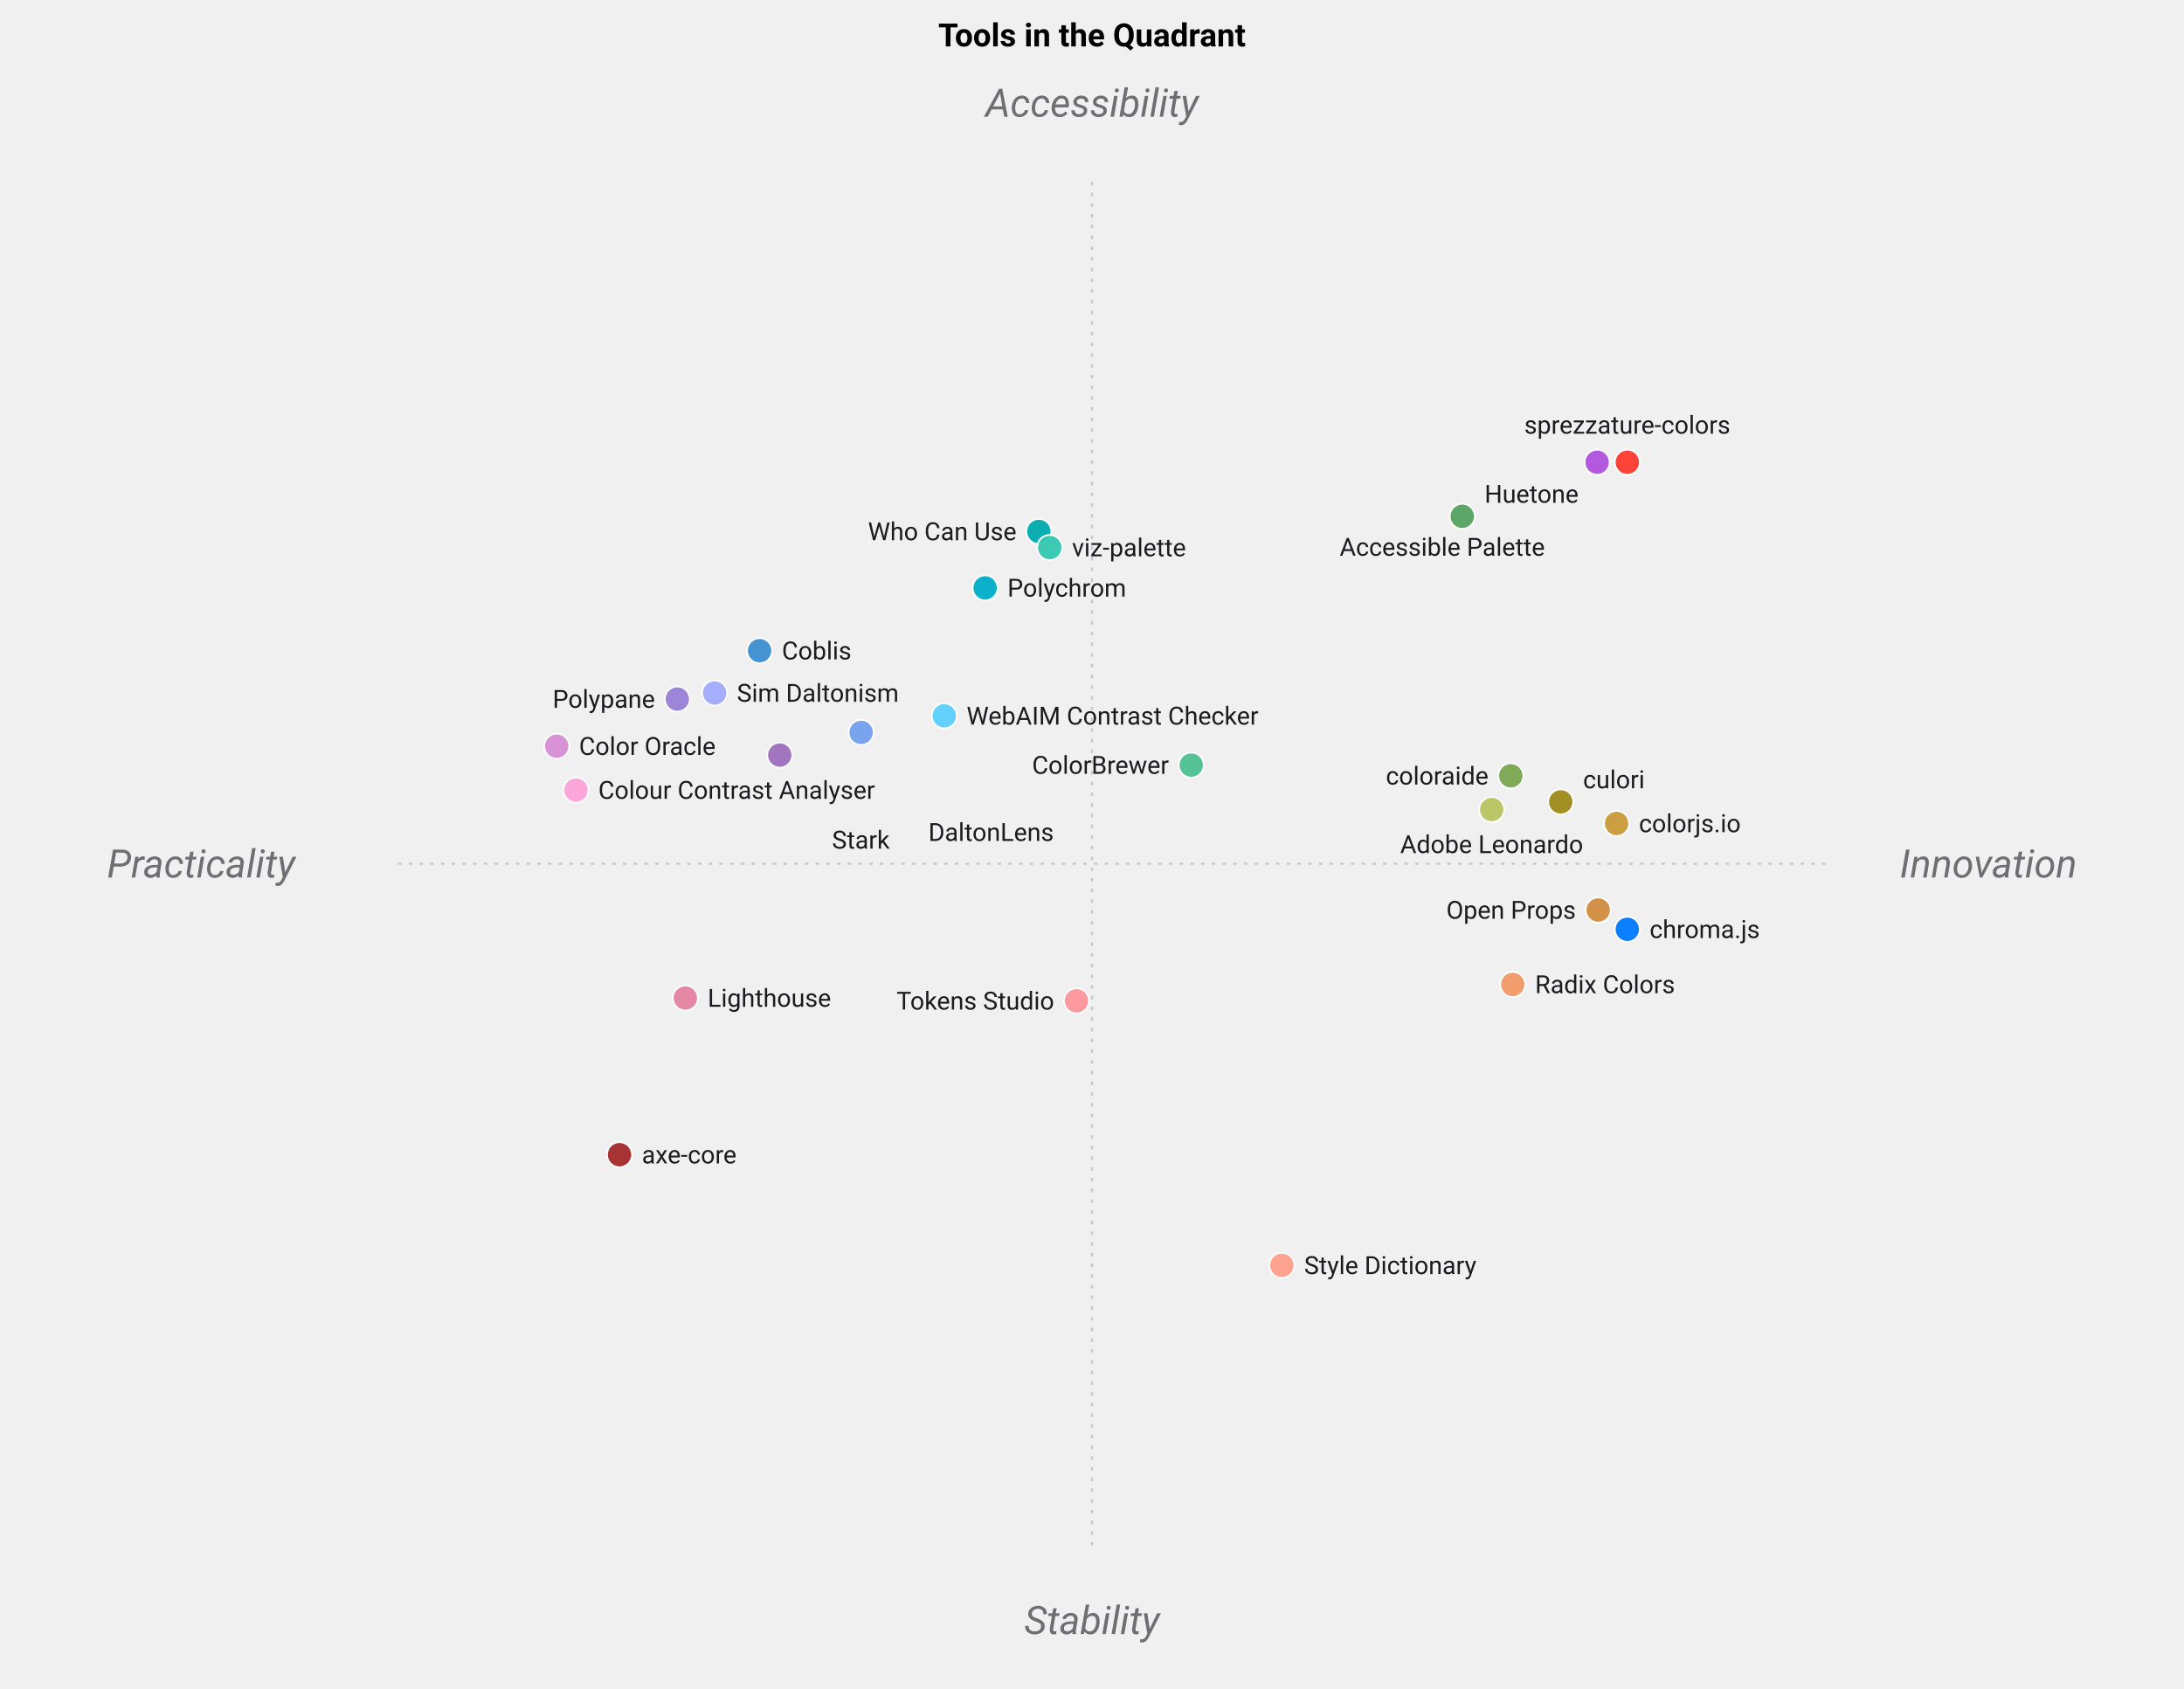
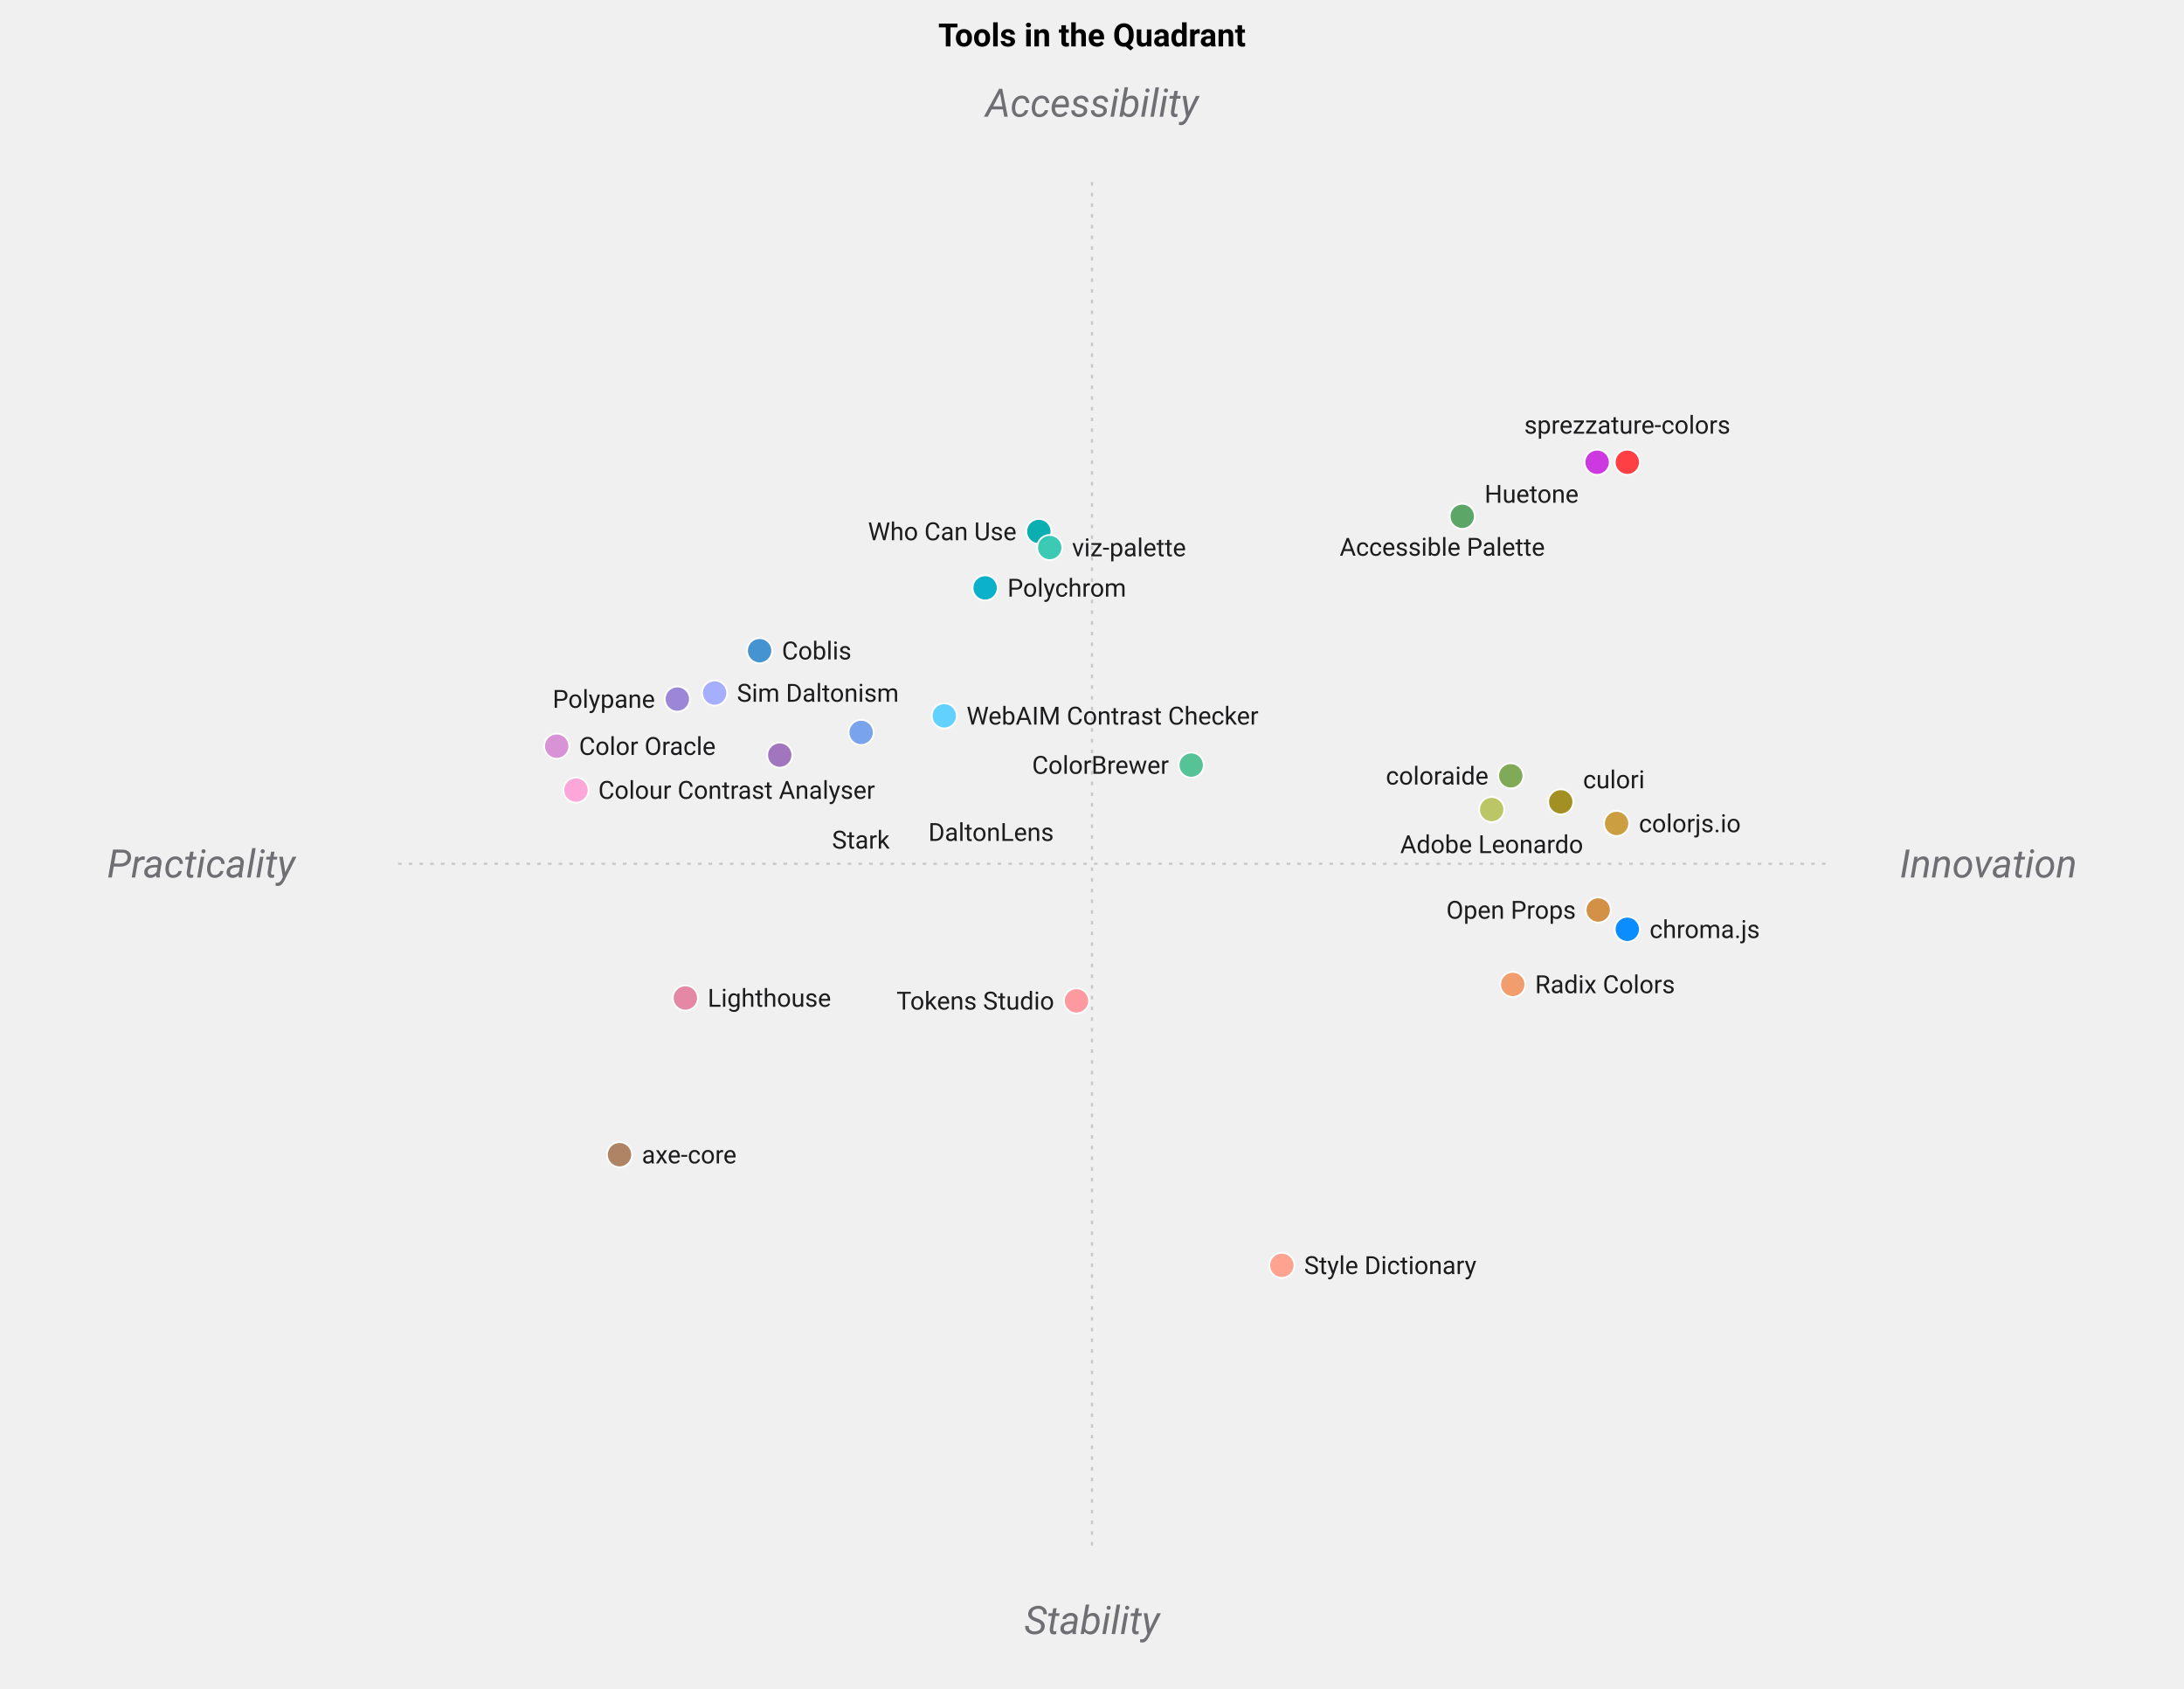
<svg xmlns="http://www.w3.org/2000/svg" width="1224" height="946" viewBox="0 0 1224 946" role="img" aria-labelledby="sp-title sp-desc" font-family="Roboto, -apple-system, Helvetica, Arial, sans-serif">
  <style>.sp-dot{cursor:pointer}.sp-dot:hover circle,.sp-dot:focus circle{stroke-width:2.4}.sp-dot:hover,.sp-dot:focus{filter:brightness(1.08);outline:none}</style>
  <line x1="223.1" y1="484.0" x2="1026.4" y2="484.0" stroke="#C7C7CC" stroke-width="1.2" stroke-dasharray="2,4" />
  <line x1="612.0" y1="866.0" x2="612.0" y2="102.0" stroke="#C7C7CC" stroke-width="1.2" stroke-dasharray="2,4" />
  <text data-pole="right" x="1164.0" y="491.7" font-size="22" font-style="italic" fill="#6E6E73" text-anchor="end">Innovation</text>
  <text data-pole="left" x="60.0" y="491.7" font-size="22" font-style="italic" fill="#6E6E73" text-anchor="start">Practicality</text>
  <text data-pole="top" x="612.0" y="65.4" font-size="22" font-style="italic" fill="#6E6E73" text-anchor="middle">Accessibility</text>
  <text data-pole="bottom" x="612.0" y="915.6" font-size="22" font-style="italic" fill="#6E6E73" text-anchor="middle">Stability</text>
  <g class="sp-dot" tabindex="0" role="img" aria-label="Tools: sprezzature-colors Contrast coverage: 3 Colour-vision-deficiency simulation: 4 Fix close to the original colour: 5 Design-token export: 2 Palette generation: 3 Local and offline: 5 Dependency-free install: 5 Fits continuous integration: 5 Usable without writing code: 2 Perceptual colour space: 4 Grounded in a published source: 5 Works on what is actually rendered: 3 Maturity and ecosystem: 1 Commercial backing and support: 1">
-     <circle cx="912.0" cy="259.0" r="7.05" fill="#FF3B30" stroke="white" stroke-width="1" opacity="0.95" />
+     <circle cx="912.0" cy="259.0" r="7.05" fill="#FF383C" stroke="white" stroke-width="1" opacity="0.95" />
  </g>
  <text x="912.0" y="243.0" font-size="14" fill="#1C1C1E" text-anchor="middle">sprezzature-colors</text>
  <g class="sp-dot" tabindex="0" role="img" aria-label="Tools: WebAIM Contrast Checker Contrast coverage: 4 Colour-vision-deficiency simulation: 1 Fix close to the original colour: 3 Design-token export: 1 Palette generation: 1 Local and offline: 2 Dependency-free install: 5 Fits continuous integration: 1 Usable without writing code: 5 Perceptual colour space: 2 Grounded in a published source: 5 Works on what is actually rendered: 1 Maturity and ecosystem: 5 Commercial backing and support: 4">
    <circle cx="529.2" cy="401.1" r="7.05" fill="#5CD0FF" stroke="white" stroke-width="1" opacity="0.95" />
  </g>
  <text x="541.7" y="406.0" font-size="14" fill="#1C1C1E" text-anchor="start">WebAIM Contrast Checker</text>
  <g class="sp-dot" tabindex="0" role="img" aria-label="Tools: Colour Contrast Analyser Contrast coverage: 5 Colour-vision-deficiency simulation: 3 Fix close to the original colour: 3 Design-token export: 1 Palette generation: 1 Local and offline: 5 Dependency-free install: 3 Fits continuous integration: 1 Usable without writing code: 5 Perceptual colour space: 2 Grounded in a published source: 5 Works on what is actually rendered: 5 Maturity and ecosystem: 5 Commercial backing and support: 4">
    <circle cx="322.8" cy="442.7" r="7.05" fill="#FDA3D9" stroke="white" stroke-width="1" opacity="0.95" />
  </g>
  <text x="335.3" y="447.6" font-size="14" fill="#1C1C1E" text-anchor="start">Colour Contrast Analyser</text>
  <g class="sp-dot" tabindex="0" role="img" aria-label="Tools: axe-core Contrast coverage: 4 Colour-vision-deficiency simulation: 1 Fix close to the original colour: 1 Design-token export: 1 Palette generation: 1 Local and offline: 4 Dependency-free install: 2 Fits continuous integration: 5 Usable without writing code: 2 Perceptual colour space: 1 Grounded in a published source: 5 Works on what is actually rendered: 5 Maturity and ecosystem: 5 Commercial backing and support: 5">
-     <circle cx="347.2" cy="647.0" r="7.05" fill="#A52A2A" stroke="white" stroke-width="1" opacity="0.95" />
+     <circle cx="347.2" cy="647.0" r="7.05" fill="#AC7F5E" stroke="white" stroke-width="1" opacity="0.95" />
  </g>
  <text x="359.7" y="651.9" font-size="14" fill="#1C1C1E" text-anchor="start">axe-core</text>
  <g class="sp-dot" tabindex="0" role="img" aria-label="Tools: Lighthouse Contrast coverage: 3 Colour-vision-deficiency simulation: 1 Fix close to the original colour: 1 Design-token export: 1 Palette generation: 1 Local and offline: 4 Dependency-free install: 4 Fits continuous integration: 4 Usable without writing code: 4 Perceptual colour space: 1 Grounded in a published source: 5 Works on what is actually rendered: 5 Maturity and ecosystem: 5 Commercial backing and support: 4">
    <circle cx="384.1" cy="559.2" r="7.05" fill="#E583A3" stroke="white" stroke-width="1" opacity="0.95" />
  </g>
  <text x="396.6" y="564.1" font-size="14" fill="#1C1C1E" text-anchor="start">Lighthouse</text>
  <g class="sp-dot" tabindex="0" role="img" aria-label="Tools: Polypane Contrast coverage: 5 Colour-vision-deficiency simulation: 4 Fix close to the original colour: 3 Design-token export: 1 Palette generation: 2 Local and offline: 3 Dependency-free install: 3 Fits continuous integration: 2 Usable without writing code: 5 Perceptual colour space: 3 Grounded in a published source: 4 Works on what is actually rendered: 5 Maturity and ecosystem: 4 Commercial backing and support: 4">
    <circle cx="379.6" cy="391.7" r="7.05" fill="#9781D6" stroke="white" stroke-width="1" opacity="0.95" />
  </g>
  <text x="367.1" y="396.6" font-size="14" fill="#1C1C1E" text-anchor="end">Polypane</text>
  <g class="sp-dot" tabindex="0" role="img" aria-label="Tools: Stark Contrast coverage: 4 Colour-vision-deficiency simulation: 4 Fix close to the original colour: 4 Design-token export: 2 Palette generation: 3 Local and offline: 2 Dependency-free install: 3 Fits continuous integration: 2 Usable without writing code: 5 Perceptual colour space: 3 Grounded in a published source: 4 Works on what is actually rendered: 4 Maturity and ecosystem: 5 Commercial backing and support: 5">
    <circle cx="437.0" cy="423.1" r="7.05" fill="#9E6FBD" stroke="white" stroke-width="1" opacity="0.95" />
  </g>
  <text x="466.3" y="475.5" font-size="14" fill="#1C1C1E" text-anchor="start">Stark</text>
  <g class="sp-dot" tabindex="0" role="img" aria-label="Tools: Polychrom Contrast coverage: 4 Colour-vision-deficiency simulation: 1 Fix close to the original colour: 2 Design-token export: 1 Palette generation: 1 Local and offline: 2 Dependency-free install: 4 Fits continuous integration: 1 Usable without writing code: 5 Perceptual colour space: 5 Grounded in a published source: 4 Works on what is actually rendered: 4 Maturity and ecosystem: 3 Commercial backing and support: 2">
    <circle cx="552.1" cy="329.4" r="7.05" fill="#00AEC8" stroke="white" stroke-width="1" opacity="0.95" />
  </g>
  <text x="564.6" y="334.3" font-size="14" fill="#1C1C1E" text-anchor="start">Polychrom</text>
  <g class="sp-dot" tabindex="0" role="img" aria-label="Tools: Who Can Use Contrast coverage: 4 Colour-vision-deficiency simulation: 3 Fix close to the original colour: 2 Design-token export: 1 Palette generation: 1 Local and offline: 2 Dependency-free install: 5 Fits continuous integration: 1 Usable without writing code: 5 Perceptual colour space: 2 Grounded in a published source: 4 Works on what is actually rendered: 1 Maturity and ecosystem: 3 Commercial backing and support: 1">
    <circle cx="582.2" cy="297.8" r="7.05" fill="#00ABAE" stroke="white" stroke-width="1" opacity="0.95" />
  </g>
  <text x="569.7" y="302.7" font-size="14" fill="#1C1C1E" text-anchor="end">Who Can Use</text>
  <g class="sp-dot" tabindex="0" role="img" aria-label="Tools: Color Oracle Contrast coverage: 1 Colour-vision-deficiency simulation: 5 Fix close to the original colour: 1 Design-token export: 1 Palette generation: 1 Local and offline: 5 Dependency-free install: 3 Fits continuous integration: 1 Usable without writing code: 5 Perceptual colour space: 2 Grounded in a published source: 5 Works on what is actually rendered: 5 Maturity and ecosystem: 4 Commercial backing and support: 2">
    <circle cx="312.0" cy="418.1" r="7.05" fill="#D68FD5" stroke="white" stroke-width="1" opacity="0.95" />
  </g>
  <text x="324.5" y="423.0" font-size="14" fill="#1C1C1E" text-anchor="start">Color Oracle</text>
  <g class="sp-dot" tabindex="0" role="img" aria-label="Tools: Coblis Contrast coverage: 1 Colour-vision-deficiency simulation: 4 Fix close to the original colour: 1 Design-token export: 1 Palette generation: 1 Local and offline: 1 Dependency-free install: 5 Fits continuous integration: 1 Usable without writing code: 5 Perceptual colour space: 1 Grounded in a published source: 2 Works on what is actually rendered: 3 Maturity and ecosystem: 4 Commercial backing and support: 2">
    <circle cx="425.7" cy="364.6" r="7.05" fill="#3D8FCF" stroke="white" stroke-width="1" opacity="0.95" />
  </g>
  <text x="438.2" y="369.5" font-size="14" fill="#1C1C1E" text-anchor="start">Coblis</text>
  <g class="sp-dot" tabindex="0" role="img" aria-label="Tools: Sim Daltonism Contrast coverage: 1 Colour-vision-deficiency simulation: 4 Fix close to the original colour: 1 Design-token export: 1 Palette generation: 1 Local and offline: 5 Dependency-free install: 4 Fits continuous integration: 1 Usable without writing code: 5 Perceptual colour space: 1 Grounded in a published source: 2 Works on what is actually rendered: 5 Maturity and ecosystem: 3 Commercial backing and support: 1">
    <circle cx="400.5" cy="388.3" r="7.05" fill="#A3ACFF" stroke="white" stroke-width="1" opacity="0.95" />
  </g>
  <text x="413.0" y="393.2" font-size="14" fill="#1C1C1E" text-anchor="start">Sim Daltonism</text>
  <g class="sp-dot" tabindex="0" role="img" aria-label="Tools: DaltonLens Contrast coverage: 1 Colour-vision-deficiency simulation: 5 Fix close to the original colour: 2 Design-token export: 1 Palette generation: 1 Local and offline: 5 Dependency-free install: 3 Fits continuous integration: 3 Usable without writing code: 3 Perceptual colour space: 3 Grounded in a published source: 5 Works on what is actually rendered: 4 Maturity and ecosystem: 3 Commercial backing and support: 1">
    <circle cx="482.6" cy="410.4" r="7.05" fill="#749FEE" stroke="white" stroke-width="1" opacity="0.95" />
  </g>
  <text x="520.3" y="471.2" font-size="14" fill="#1C1C1E" text-anchor="start">DaltonLens</text>
  <g class="sp-dot" tabindex="0" role="img" aria-label="Tools: Adobe Leonardo Contrast coverage: 4 Colour-vision-deficiency simulation: 1 Fix close to the original colour: 3 Design-token export: 3 Palette generation: 5 Local and offline: 3 Dependency-free install: 3 Fits continuous integration: 3 Usable without writing code: 4 Perceptual colour space: 5 Grounded in a published source: 4 Works on what is actually rendered: 1 Maturity and ecosystem: 4 Commercial backing and support: 3">
    <circle cx="836.0" cy="453.6" r="7.05" fill="#B9C461" stroke="white" stroke-width="1" opacity="0.95" />
  </g>
  <text x="836.0" y="478.0" font-size="14" fill="#1C1C1E" text-anchor="middle">Adobe Leonardo</text>
  <g class="sp-dot" tabindex="0" role="img" aria-label="Tools: Huetone Contrast coverage: 4 Colour-vision-deficiency simulation: 3 Fix close to the original colour: 3 Design-token export: 2 Palette generation: 5 Local and offline: 3 Dependency-free install: 4 Fits continuous integration: 1 Usable without writing code: 5 Perceptual colour space: 5 Grounded in a published source: 4 Works on what is actually rendered: 1 Maturity and ecosystem: 3 Commercial backing and support: 1">
    <circle cx="819.5" cy="289.3" r="7.05" fill="#55A361" stroke="white" stroke-width="1" opacity="0.95" />
  </g>
  <text x="832.0" y="281.7" font-size="14" fill="#1C1C1E" text-anchor="start">Huetone</text>
  <g class="sp-dot" tabindex="0" role="img" aria-label="Tools: Accessible Palette Contrast coverage: 4 Colour-vision-deficiency simulation: 1 Fix close to the original colour: 3 Design-token export: 2 Palette generation: 5 Local and offline: 2 Dependency-free install: 5 Fits continuous integration: 1 Usable without writing code: 5 Perceptual colour space: 5 Grounded in a published source: 4 Works on what is actually rendered: 1 Maturity and ecosystem: 2 Commercial backing and support: 1">
-     <circle cx="895.1" cy="259.0" r="7.05" fill="#AF52DE" stroke="white" stroke-width="1" opacity="0.95" />
+     <circle cx="895.1" cy="259.0" r="7.05" fill="#CB30E0" stroke="white" stroke-width="1" opacity="0.95" />
  </g>
  <text x="865.8" y="311.4" font-size="14" fill="#1C1C1E" text-anchor="end">Accessible Palette</text>
  <g class="sp-dot" tabindex="0" role="img" aria-label="Tools: Radix Colors Contrast coverage: 3 Colour-vision-deficiency simulation: 1 Fix close to the original colour: 1 Design-token export: 4 Palette generation: 4 Local and offline: 5 Dependency-free install: 4 Fits continuous integration: 2 Usable without writing code: 3 Perceptual colour space: 4 Grounded in a published source: 3 Works on what is actually rendered: 1 Maturity and ecosystem: 5 Commercial backing and support: 3">
    <circle cx="847.8" cy="551.6" r="7.05" fill="#F29968" stroke="white" stroke-width="1" opacity="0.95" />
  </g>
  <text x="860.3" y="556.5" font-size="14" fill="#1C1C1E" text-anchor="start">Radix Colors</text>
  <g class="sp-dot" tabindex="0" role="img" aria-label="Tools: Open Props Contrast coverage: 2 Colour-vision-deficiency simulation: 1 Fix close to the original colour: 1 Design-token export: 4 Palette generation: 4 Local and offline: 5 Dependency-free install: 5 Fits continuous integration: 2 Usable without writing code: 3 Perceptual colour space: 3 Grounded in a published source: 2 Works on what is actually rendered: 1 Maturity and ecosystem: 4 Commercial backing and support: 2">
    <circle cx="895.7" cy="509.9" r="7.05" fill="#D28C3F" stroke="white" stroke-width="1" opacity="0.95" />
  </g>
  <text x="883.2" y="514.8" font-size="14" fill="#1C1C1E" text-anchor="end">Open Props</text>
  <g class="sp-dot" tabindex="0" role="img" aria-label="Tools: Style Dictionary Contrast coverage: 1 Colour-vision-deficiency simulation: 1 Fix close to the original colour: 1 Design-token export: 5 Palette generation: 1 Local and offline: 5 Dependency-free install: 3 Fits continuous integration: 5 Usable without writing code: 1 Perceptual colour space: 1 Grounded in a published source: 3 Works on what is actually rendered: 1 Maturity and ecosystem: 5 Commercial backing and support: 3">
    <circle cx="718.4" cy="709.0" r="7.05" fill="#FF9F8A" stroke="white" stroke-width="1" opacity="0.95" />
  </g>
  <text x="730.9" y="713.9" font-size="14" fill="#1C1C1E" text-anchor="start">Style Dictionary</text>
  <g class="sp-dot" tabindex="0" role="img" aria-label="Tools: Tokens Studio Contrast coverage: 2 Colour-vision-deficiency simulation: 1 Fix close to the original colour: 1 Design-token export: 5 Palette generation: 3 Local and offline: 2 Dependency-free install: 3 Fits continuous integration: 3 Usable without writing code: 5 Perceptual colour space: 2 Grounded in a published source: 3 Works on what is actually rendered: 3 Maturity and ecosystem: 4 Commercial backing and support: 4">
    <circle cx="603.3" cy="560.8" r="7.05" fill="#FD969C" stroke="white" stroke-width="1" opacity="0.95" />
  </g>
  <text x="590.8" y="565.7" font-size="14" fill="#1C1C1E" text-anchor="end">Tokens Studio</text>
  <g class="sp-dot" tabindex="0" role="img" aria-label="Tools: chroma.js Contrast coverage: 2 Colour-vision-deficiency simulation: 1 Fix close to the original colour: 2 Design-token export: 2 Palette generation: 5 Local and offline: 5 Dependency-free install: 5 Fits continuous integration: 3 Usable without writing code: 1 Perceptual colour space: 3 Grounded in a published source: 3 Works on what is actually rendered: 1 Maturity and ecosystem: 5 Commercial backing and support: 2">
-     <circle cx="912.0" cy="520.7" r="7.05" fill="#007AFF" stroke="white" stroke-width="1" opacity="0.95" />
+     <circle cx="912.0" cy="520.7" r="7.05" fill="#0088FF" stroke="white" stroke-width="1" opacity="0.95" />
  </g>
  <text x="924.5" y="525.6" font-size="14" fill="#1C1C1E" text-anchor="start">chroma.js</text>
  <g class="sp-dot" tabindex="0" role="img" aria-label="Tools: culori Contrast coverage: 3 Colour-vision-deficiency simulation: 3 Fix close to the original colour: 2 Design-token export: 2 Palette generation: 4 Local and offline: 5 Dependency-free install: 5 Fits continuous integration: 3 Usable without writing code: 1 Perceptual colour space: 5 Grounded in a published source: 4 Works on what is actually rendered: 2 Maturity and ecosystem: 4 Commercial backing and support: 2">
    <circle cx="874.7" cy="449.3" r="7.05" fill="#A08C1A" stroke="white" stroke-width="1" opacity="0.95" />
  </g>
  <text x="887.2" y="441.7" font-size="14" fill="#1C1C1E" text-anchor="start">culori</text>
  <g class="sp-dot" tabindex="0" role="img" aria-label="Tools: colorjs.io Contrast coverage: 5 Colour-vision-deficiency simulation: 1 Fix close to the original colour: 2 Design-token export: 2 Palette generation: 3 Local and offline: 5 Dependency-free install: 5 Fits continuous integration: 3 Usable without writing code: 1 Perceptual colour space: 5 Grounded in a published source: 5 Works on what is actually rendered: 1 Maturity and ecosystem: 4 Commercial backing and support: 2">
    <circle cx="906.0" cy="461.4" r="7.05" fill="#CA9A39" stroke="white" stroke-width="1" opacity="0.95" />
  </g>
  <text x="918.5" y="466.3" font-size="14" fill="#1C1C1E" text-anchor="start">colorjs.io</text>
  <g class="sp-dot" tabindex="0" role="img" aria-label="Tools: coloraide Contrast coverage: 3 Colour-vision-deficiency simulation: 4 Fix close to the original colour: 2 Design-token export: 2 Palette generation: 4 Local and offline: 5 Dependency-free install: 5 Fits continuous integration: 3 Usable without writing code: 1 Perceptual colour space: 5 Grounded in a published source: 5 Works on what is actually rendered: 2 Maturity and ecosystem: 4 Commercial backing and support: 2">
    <circle cx="846.7" cy="434.7" r="7.05" fill="#7CA751" stroke="white" stroke-width="1" opacity="0.95" />
  </g>
  <text x="834.2" y="439.6" font-size="14" fill="#1C1C1E" text-anchor="end">coloraide</text>
  <g class="sp-dot" tabindex="0" role="img" aria-label="Tools: ColorBrewer Contrast coverage: 1 Colour-vision-deficiency simulation: 2 Fix close to the original colour: 1 Design-token export: 2 Palette generation: 4 Local and offline: 3 Dependency-free install: 5 Fits continuous integration: 1 Usable without writing code: 5 Perceptual colour space: 2 Grounded in a published source: 5 Works on what is actually rendered: 1 Maturity and ecosystem: 5 Commercial backing and support: 2">
    <circle cx="667.6" cy="428.7" r="7.05" fill="#4FC193" stroke="white" stroke-width="1" opacity="0.95" />
  </g>
  <text x="655.1" y="433.6" font-size="14" fill="#1C1C1E" text-anchor="end">ColorBrewer</text>
  <g class="sp-dot" tabindex="0" role="img" aria-label="Tools: viz-palette Contrast coverage: 2 Colour-vision-deficiency simulation: 3 Fix close to the original colour: 2 Design-token export: 1 Palette generation: 3 Local and offline: 2 Dependency-free install: 5 Fits continuous integration: 1 Usable without writing code: 5 Perceptual colour space: 2 Grounded in a published source: 3 Works on what is actually rendered: 3 Maturity and ecosystem: 3 Commercial backing and support: 1">
    <circle cx="588.3" cy="306.8" r="7.05" fill="#34C8B2" stroke="white" stroke-width="1" opacity="0.95" />
  </g>
  <text x="600.8" y="311.7" font-size="14" fill="#1C1C1E" text-anchor="start">viz-palette</text>
  <text x="612.0" y="26" font-size="18" font-weight="bold" fill="#000" text-anchor="middle">Tools in the Quadrant</text>
</svg>
